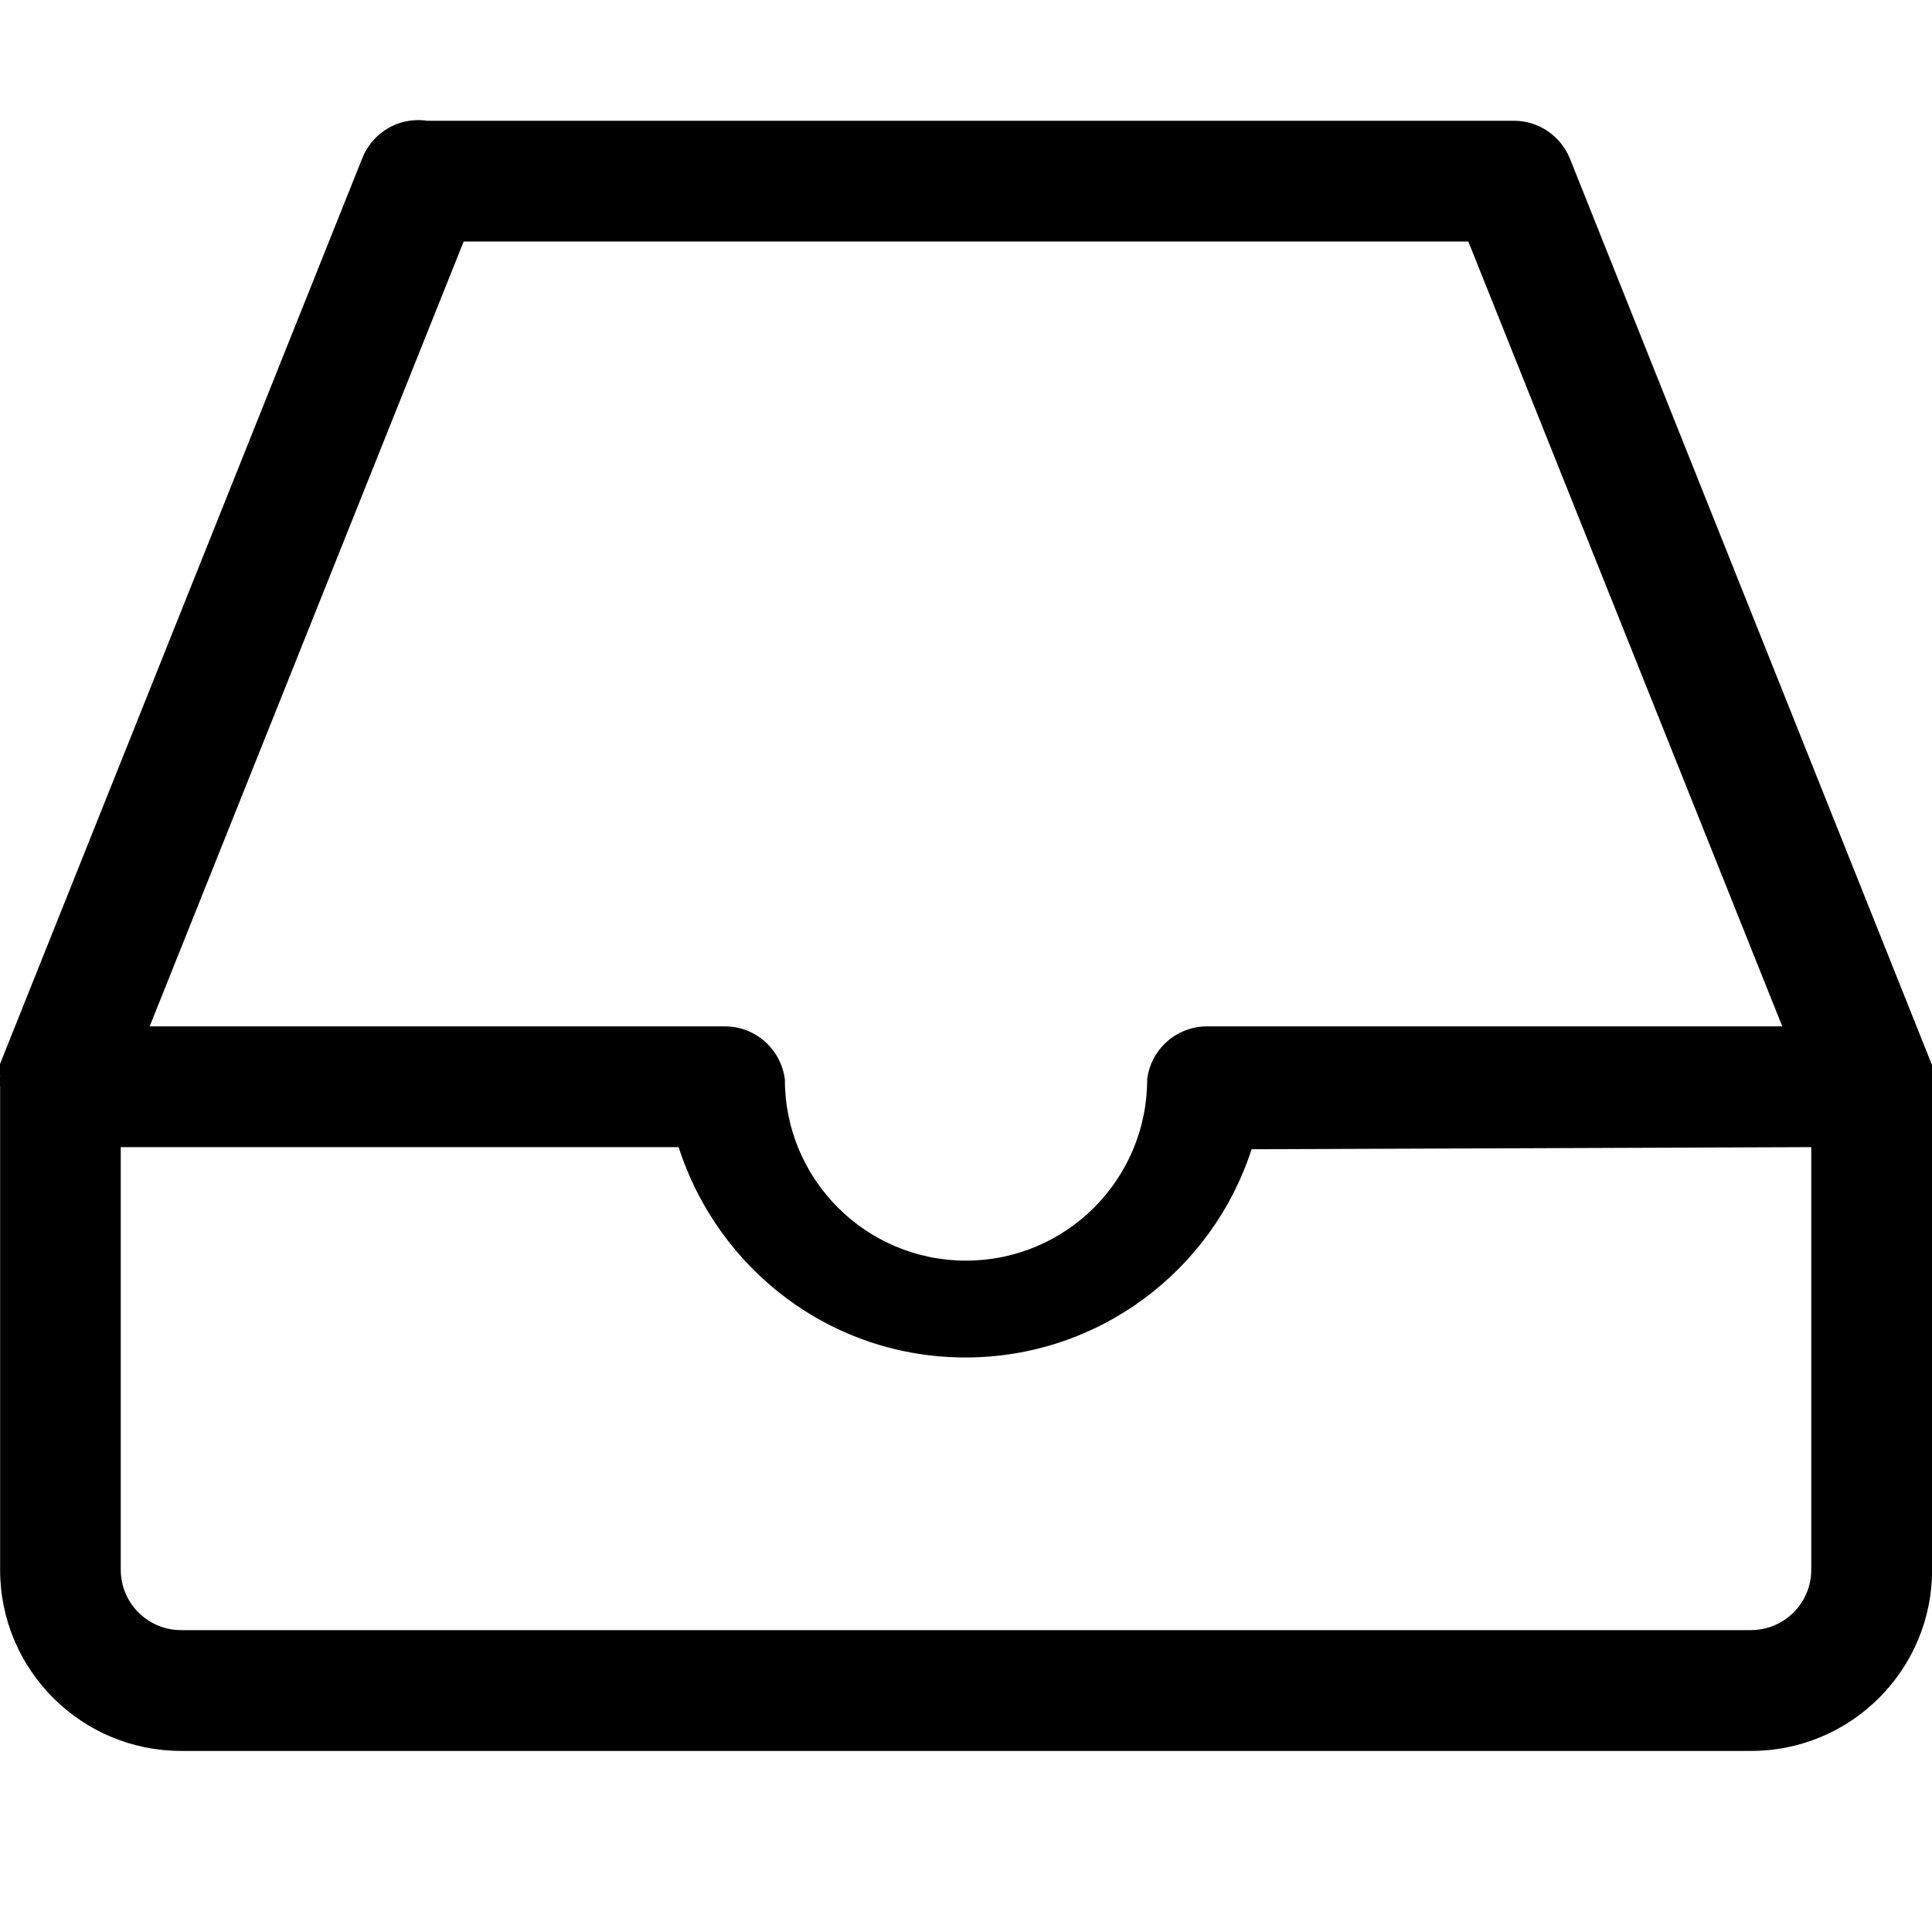
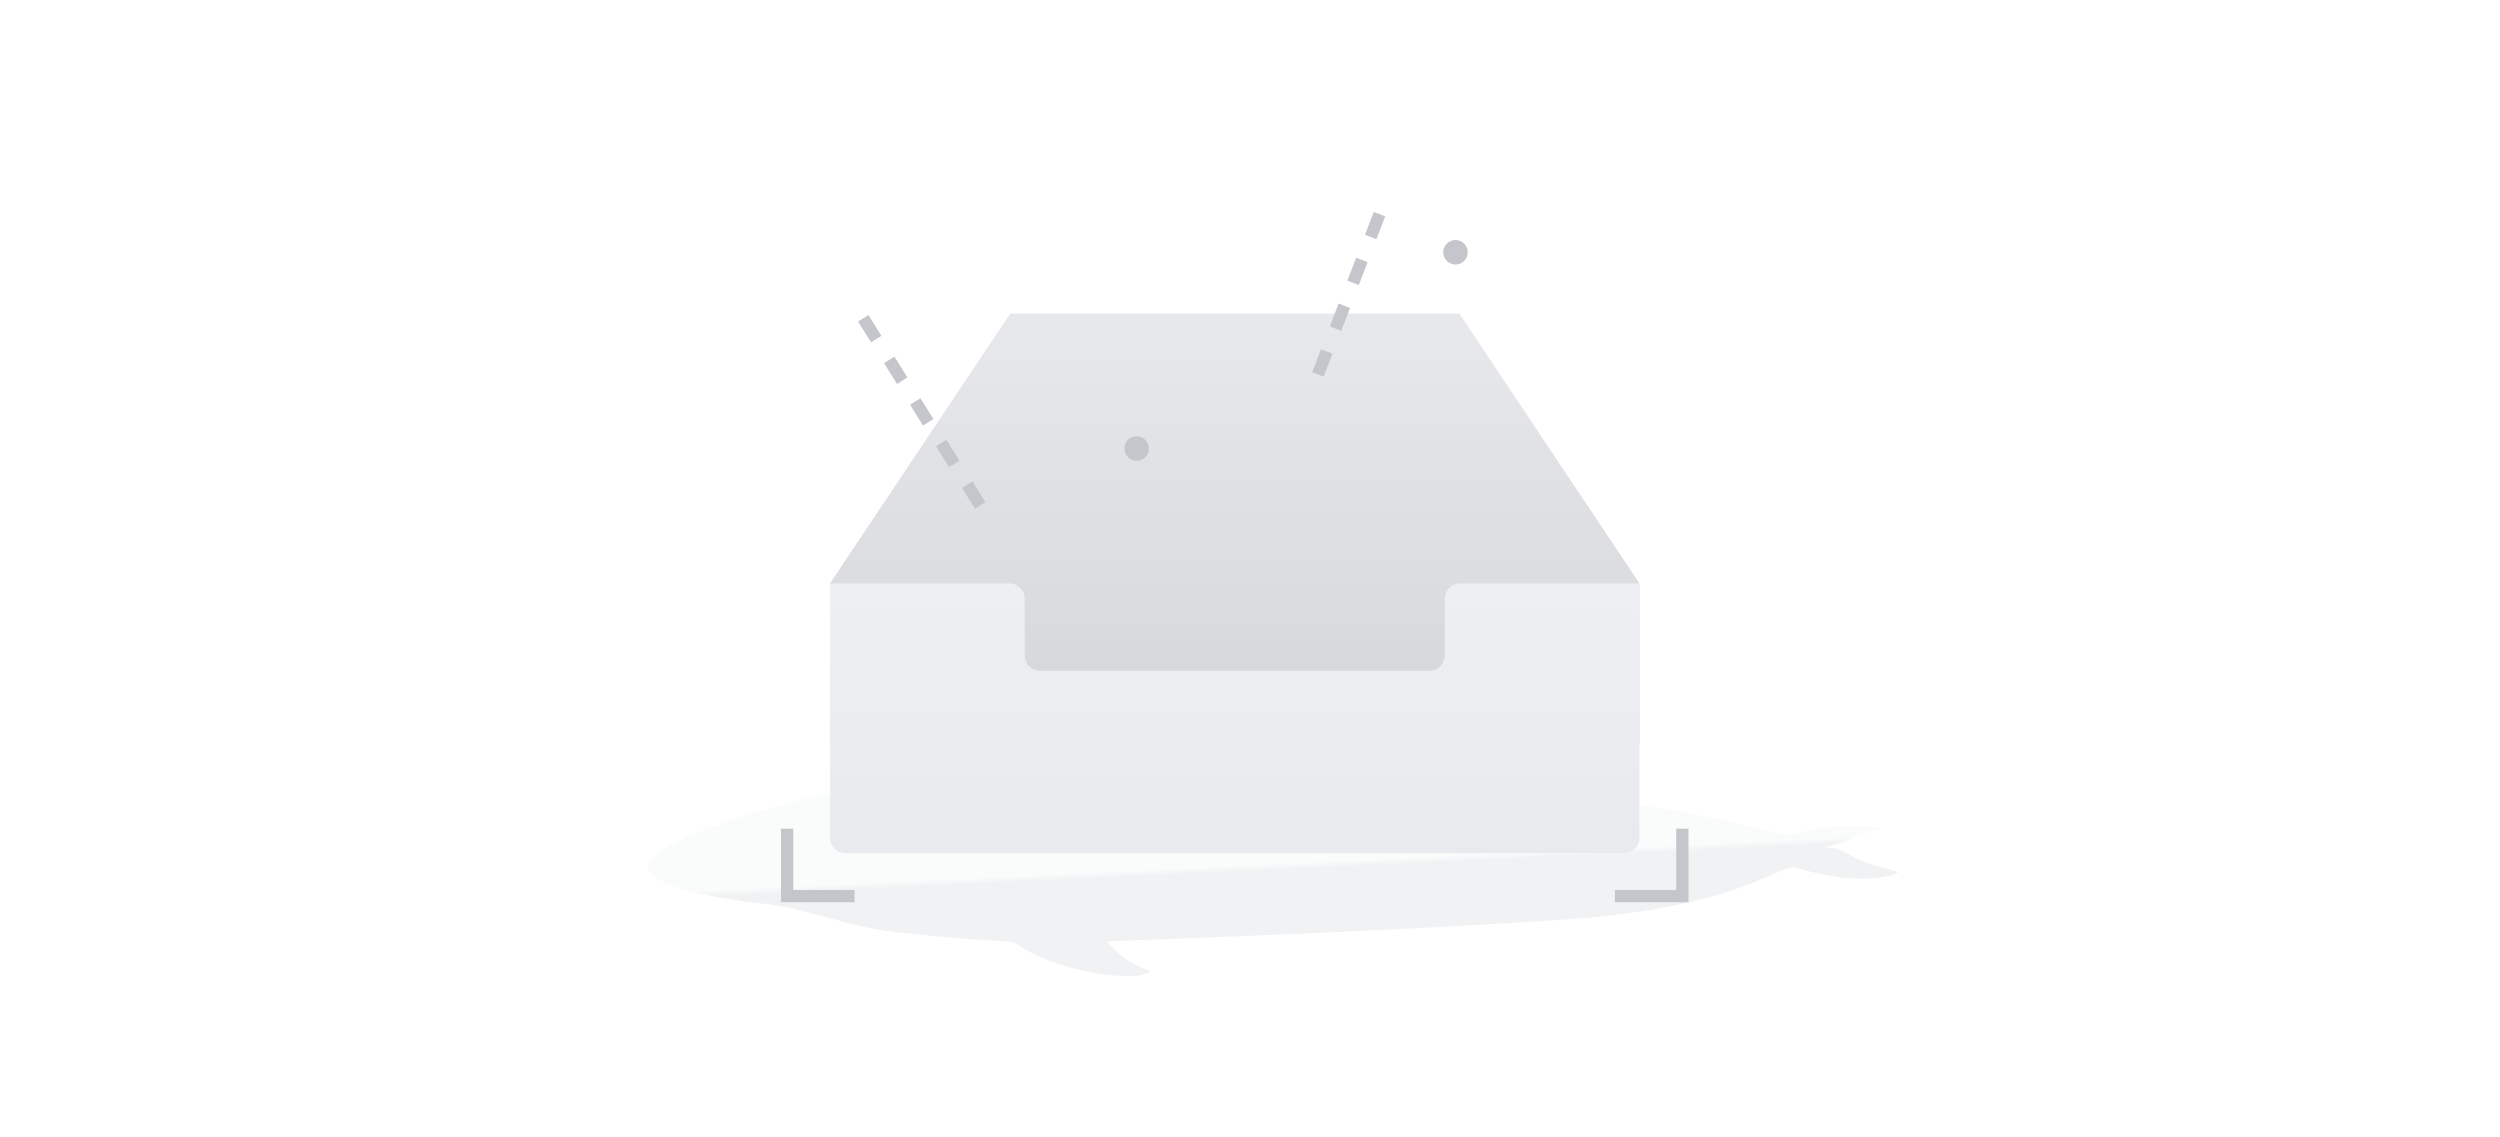
- <svg xmlns="http://www.w3.org/2000/svg" version="1.1" width="32" height="32" viewBox="0 0 32 32">
-   <path d="M32 17.78c0.002-0.021 0.003-0.045 0.003-0.070s-0.001-0.049-0.003-0.073l0 0.003-6-15.020c-0.153-0.365-0.507-0.618-0.92-0.62h-18c-0.045-0.007-0.097-0.011-0.15-0.011-0.42 0-0.779 0.258-0.927 0.625l-6.002 15.007c-0.003 0.030-0.005 0.065-0.005 0.1s0.002 0.070 0.006 0.104c-0.003 0.023-0.005 0.054-0.005 0.086s0.002 0.063 0.005 0.094l-0-0.004v8c0 1.657 1.343 3 3 3h26c1.657 0 3-1.343 3-3v-8c0.004-0.033 0.006-0.071 0.006-0.11s-0.002-0.077-0.007-0.115zM7.68 4h16.64l5.2 13h-9.52c-0.002-0-0.005-0-0.007-0-0.51 0-0.931 0.382-0.992 0.875-0 1.662-1.344 3.005-3.001 3.005s-3-1.343-3-3c-0.062-0.498-0.483-0.88-0.993-0.88-0.003 0-0.005 0-0.008 0h-9.52zM30 26c0 0.552-0.448 1-1 1h-26c-0.552 0-1-0.448-1-1v-7h9.24c0.656 2.036 2.534 3.484 4.75 3.484s4.094-1.448 4.74-3.449l9.27-0.035z" />
+ <svg xmlns="http://www.w3.org/2000/svg" width="220px" height="100px" viewBox="0 0 220 100" version="1.1">
+   <defs>
+     <linearGradient x1="51.945%" y1="48.761%" x2="52.604%" y2="51.247%" id="linearGradient-1">
+       <stop stop-color="#E8EAED" stop-opacity="0.2" offset="0%" />
+       <stop stop-color="#E8EAED" stop-opacity="0.6" offset="100%" />
+     </linearGradient>
+     <linearGradient x1="50.001%" y1="1.17%" x2="50.001%" y2="94.81%" id="linearGradient-2">
+       <stop stop-color="#E6E8EB" stop-opacity="0.992" offset="0%" />
+       <stop stop-color="#D4D6D9" offset="100%" />
+     </linearGradient>
+     <linearGradient x1="50.001%" y1="0.012%" x2="50.001%" y2="99.222%" id="linearGradient-3">
+       <stop stop-color="#EDEFF2" offset="0%" />
+       <stop stop-color="#E8EAED" offset="100%" />
+     </linearGradient>
+   </defs>
+   <g id="流水线组" stroke="none" stroke-width="1" fill="none" fill-rule="evenodd">
+     <g id="流水线列表-交互说明" transform="translate(-880, -6210)">
+       <g id="编组-3备份-9" transform="translate(50, 5870)">
+         <g id="Table/42px样例" transform="translate(304, 220)">
+           <g id="内容为空" transform="translate(526, 120)">
+             <rect id="矩形" x="0" y="0" width="220" height="100" />
+             <g id="编组-8" transform="translate(57, 18)">
+               <path d="M16.583,51.617 C27.577,49.121 43.36,48.042 54.085,48.582 C64.809,49.121 73.712,51.01 74.319,50.538 C76.478,49.121 81.064,48.514 80.795,49.054 C80.592,49.593 77.624,51.347 78.569,51.617 C79.513,51.887 89.091,52.966 93.07,53.843 C97.05,54.652 99.613,55.461 100.49,55.461 C101.367,55.461 102.716,54.315 108.449,54.854 C108.584,55.057 107.167,55.124 105.886,55.799 C104.604,56.473 103.66,56.406 103.66,56.541 C103.66,56.675 104.402,56.338 105.886,57.282 C107.369,58.227 110,58.564 110,58.766 C110,58.969 106.695,60.115 101.097,58.362 C99.68,57.89 96.375,61.802 81.199,62.881 C66.023,63.96 40.393,64.837 40.393,64.837 C40.393,64.837 41.944,66.793 44.17,67.4 C44.305,67.602 43.293,68.344 38.909,67.535 C34.524,66.725 32.231,64.904 32.231,64.904 C32.231,64.904 23.598,64.365 20.36,63.825 C17.123,63.285 13.345,61.869 10.782,61.599 C8.219,61.329 -3.449,59.98 1.002,56.945 C0.867,56.878 5.589,54.112 16.583,51.617 Z" id="Fill-1_1_" fill="url(#linearGradient-1)" />
+               <polygon id="路径-3_1_" fill="url(#linearGradient-2)" fill-rule="nonzero" points="16.043 33.338 31.894 9.596 71.419 9.596 87.27 33.338 87.27 47.57 16.043 47.57" />
+               <path d="M33.176,57.08 L17.392,57.08 C16.65,57.08 16.043,56.473 16.043,55.731 L16.043,33.338 L31.827,33.338 C32.568,33.338 33.176,33.945 33.176,34.687 L33.176,39.678 C33.176,40.42 33.715,40.96 34.457,41.027 L34.524,41.027 L68.789,41.027 C69.531,41.027 70.07,40.488 70.138,39.746 L70.138,39.678 L70.138,34.687 C70.138,33.945 70.745,33.338 71.487,33.338 L87.27,33.338 L87.27,55.731 C87.27,56.473 86.663,57.08 85.921,57.08 L70.138,57.08 L33.176,57.08 Z" id="形状结合_5_" fill="url(#linearGradient-3)" fill-rule="nonzero" />
+               <polygon id="形状结合_4_" fill="#C4C6CC" fill-rule="nonzero" points="12.806 54.922 12.806 60.318 18.202 60.318 18.202 61.397 11.727 61.397 11.727 54.922" />
+               <polygon id="形状结合备份_1_" fill="#C4C6CC" fill-rule="nonzero" points="85.111 60.318 90.507 60.318 90.507 54.922 91.586 54.922 91.586 61.397 85.111 61.397" />
+               <g id="编组-4_1_" transform="translate(61.7709, 7.91887) rotate(21) translate(-61.7709, -7.91887) translate(60.75917, -0.175019)" fill="#C4C6CC" fill-rule="nonzero">
+                 <polygon id="矩形_1_" transform="translate(0.925294, 1.626809) rotate(89.99953) translate(-0.925294, -1.626809) " points="-0.154 1.087 2.004 1.087 2.004 2.166 -0.154 2.166" />
+                 <polygon id="矩形备份-6" transform="translate(0.925159, 5.943585) rotate(89.99953) translate(-0.925159, -5.943585) " points="-0.154 5.404 2.004 5.404 2.004 6.483 -0.154 6.483" />
+                 <polygon id="矩形备份-7" transform="translate(0.925227, 10.26023) rotate(89.99953) translate(-0.925227, -10.26023) " points="-0.154 9.721 2.004 9.721 2.004 10.8 -0.154 10.8" />
+                 <polygon id="矩形备份-8" transform="translate(0.925294, 14.577) rotate(89.99953) translate(-0.925294, -14.577) " points="-0.154 14.037 2.004 14.037 2.004 15.117 -0.154 15.117" />
+               </g>
+               <g id="编组-3_1_" transform="translate(24.15714, 18.19331) rotate(-32) translate(-24.15714, -18.19331) translate(23.1454, 8.413192)" fill="#C4C6CC" fill-rule="nonzero">
+                 <rect id="矩形_2_" transform="translate(0.945687, 1.167791) rotate(179.9995) translate(-0.945687, -1.167791) " x="0.406" y="0.089" width="1.079" height="2.158" />
+                 <polygon id="矩形备份-2" transform="translate(0.945922, 5.484532) rotate(179.9995) translate(-0.945922, -5.484532) " points="0.406 4.405 1.486 4.405 1.486 6.564 0.406 6.564" />
+                 <polygon id="矩形备份-3" transform="translate(0.945887, 9.801407) rotate(179.9995) translate(-0.945887, -9.801407) " points="0.406 8.722 1.485 8.722 1.485 10.881 0.406 10.881" />
+                 <polygon id="矩形备份-4" transform="translate(0.945785, 14.11801) rotate(179.9995) translate(-0.945785, -14.11801) " points="0.406 13.039 1.485 13.039 1.485 15.197 0.406 15.197" />
+                 <rect id="矩形备份-5" transform="translate(0.94575, 18.43475) rotate(179.9995) translate(-0.94575, -18.43475) " x="0.406" y="17.356" width="1.079" height="2.158" />
+               </g>
+               <circle id="椭圆形_1_" fill="#C4C6CC" fill-rule="nonzero" cx="71.082" cy="4.2" r="1.079" />
+               <circle id="椭圆形备份_1_" fill="#C4C6CC" fill-rule="nonzero" cx="43.023" cy="21.467" r="1.079" />
+             </g>
+           </g>
+         </g>
+       </g>
+     </g>
+   </g>
</svg>
